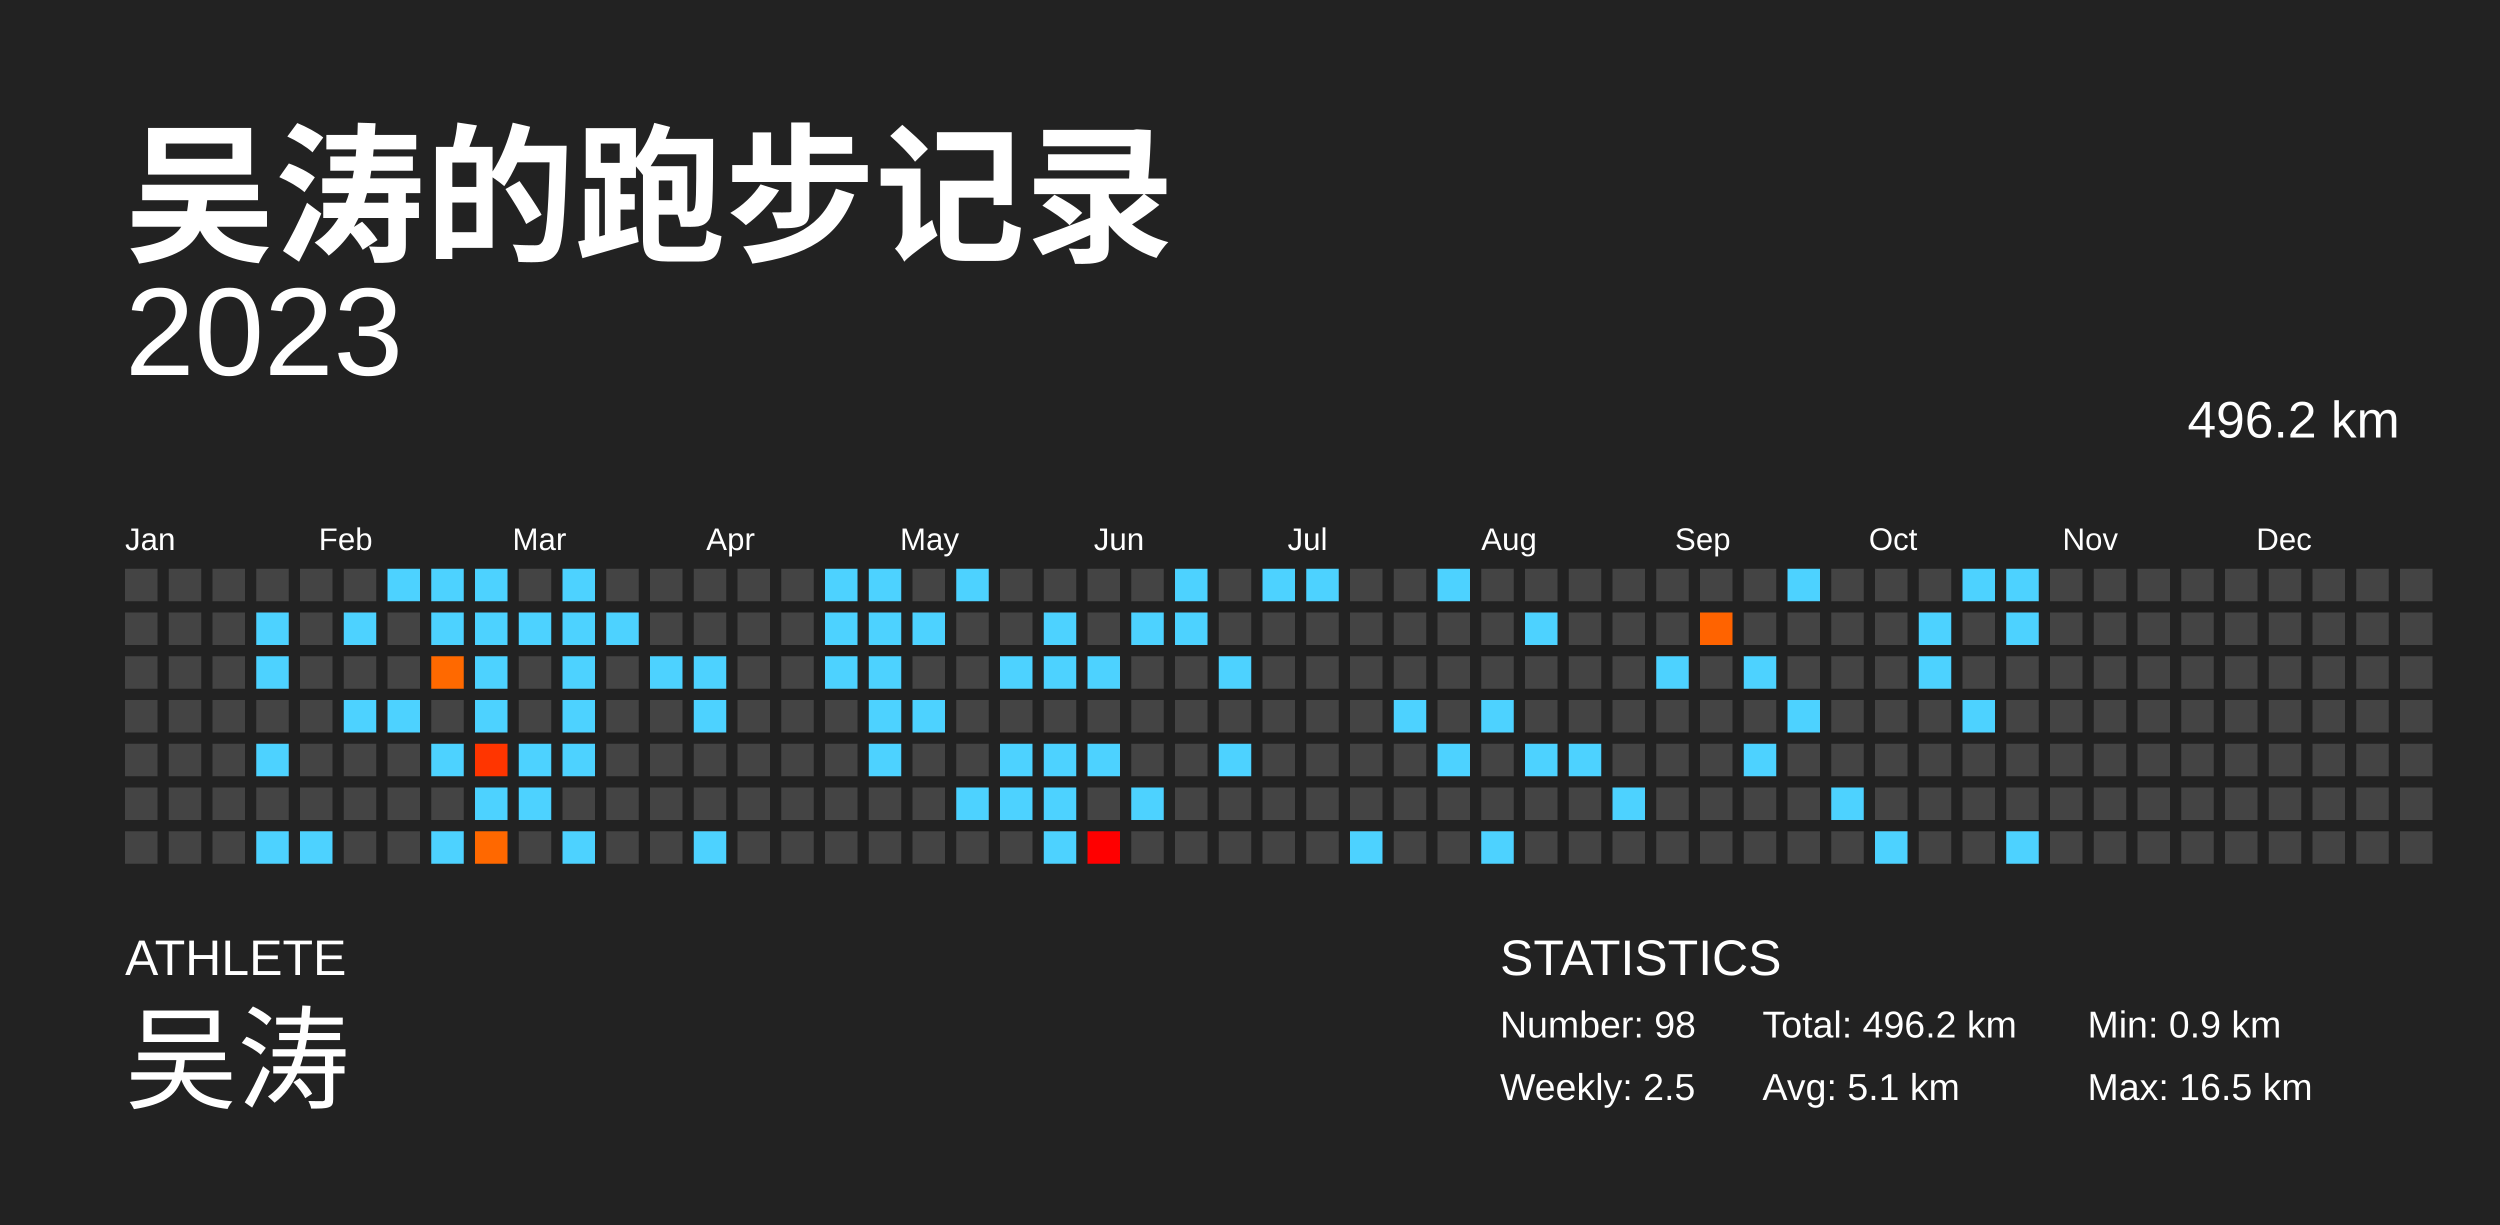
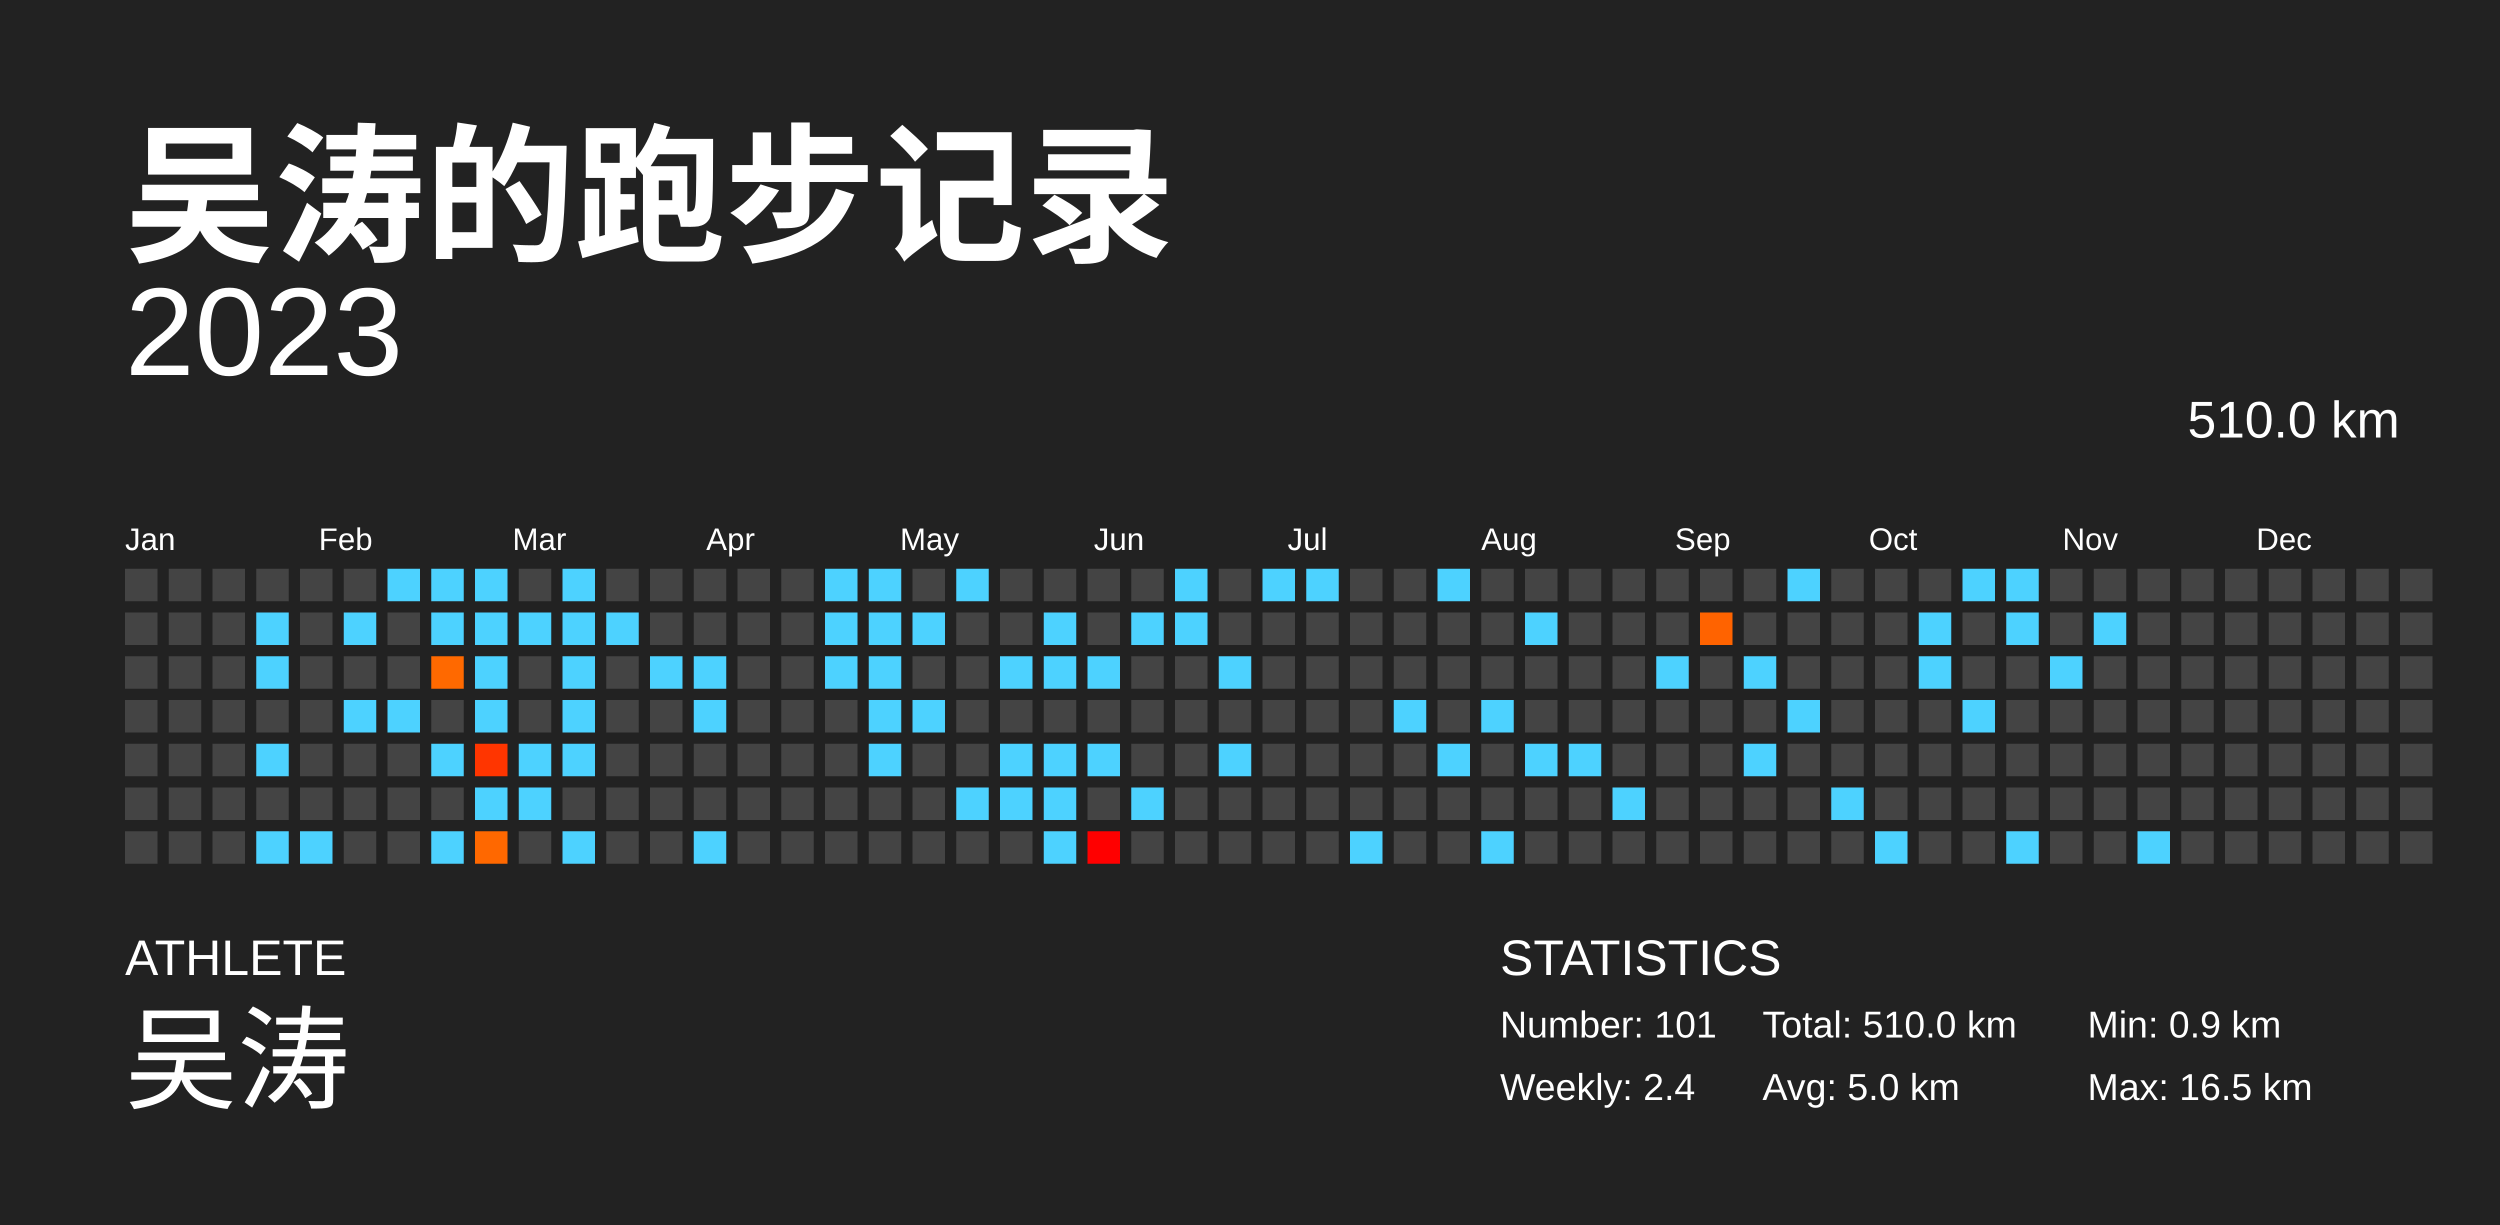
<svg xmlns="http://www.w3.org/2000/svg" baseProfile="full" height="98mm" version="1.1" viewBox="0,0,200,98" width="200mm">
  <defs />
  <rect fill="#222222" height="98" width="200" x="0" y="0" />
  <text fill="#FFFFFF" style="font-size:12px; font-family:Arial; font-weight:bold;" x="10" y="20">吴涛的跑步记录</text>
  <text fill="#FFFFFF" style="font-size:4px; font-family:Arial" x="10" y="78">ATHLETE</text>
  <text fill="#FFFFFF" style="font-size:9px; font-family:Arial" x="10" y="88">吴涛</text>
  <text fill="#FFFFFF" style="font-size:4px; font-family:Arial" x="120" y="78">STATISTICS</text>
-   <text fill="#FFFFFF" style="font-size:3px; font-family:Arial" x="120" y="83">Number: 98</text>
-   <text fill="#FFFFFF" style="font-size:3px; font-family:Arial" x="120" y="88">Weekly: 2.5</text>
-   <text fill="#FFFFFF" style="font-size:3px; font-family:Arial" x="141" y="83">Total: 496.2 km</text>
-   <text fill="#FFFFFF" style="font-size:3px; font-family:Arial" x="141" y="88">Avg: 5.1 km</text>
+   <text fill="#FFFFFF" style="font-size:3px; font-family:Arial" x="120" y="83">Number: 101</text>
+   <text fill="#FFFFFF" style="font-size:3px; font-family:Arial" x="120" y="88">Weekly: 2.4</text>
+   <text fill="#FFFFFF" style="font-size:3px; font-family:Arial" x="141" y="83">Total: 510.0 km</text>
+   <text fill="#FFFFFF" style="font-size:3px; font-family:Arial" x="141" y="88">Avg: 5.0 km</text>
  <text fill="#FFFFFF" style="font-size:3px; font-family:Arial" x="167" y="83">Min: 0.9 km</text>
  <text fill="#FFFFFF" style="font-size:3px; font-family:Arial" x="167" y="88">Max: 16.5 km</text>
  <text alignment-baseline="hanging" fill="#FFFFFF" style="font-size:10.0px; font-family:Arial;" x="10" y="30">2023</text>
-   <text alignment-baseline="hanging" fill="#FFFFFF" style="font-size:4.125px; font-family:Arial;" x="175" y="35">496.2 km</text>
+   <text alignment-baseline="hanging" fill="#FFFFFF" style="font-size:4.125px; font-family:Arial;" x="175" y="35">510.0 km</text>
  <text fill="#FFFFFF" style="font-size:2.5px; font-family:Arial" x="10.0" y="44">Jan</text>
  <text fill="#FFFFFF" style="font-size:2.5px; font-family:Arial" x="25.5" y="44">Feb</text>
  <text fill="#FFFFFF" style="font-size:2.5px; font-family:Arial" x="41.0" y="44">Mar</text>
  <text fill="#FFFFFF" style="font-size:2.5px; font-family:Arial" x="56.5" y="44">Apr</text>
  <text fill="#FFFFFF" style="font-size:2.5px; font-family:Arial" x="72.0" y="44">May</text>
  <text fill="#FFFFFF" style="font-size:2.5px; font-family:Arial" x="87.5" y="44">Jun</text>
  <text fill="#FFFFFF" style="font-size:2.5px; font-family:Arial" x="103.0" y="44">Jul</text>
  <text fill="#FFFFFF" style="font-size:2.5px; font-family:Arial" x="118.5" y="44">Aug</text>
  <text fill="#FFFFFF" style="font-size:2.5px; font-family:Arial" x="134.0" y="44">Sep</text>
  <text fill="#FFFFFF" style="font-size:2.5px; font-family:Arial" x="149.5" y="44">Oct</text>
  <text fill="#FFFFFF" style="font-size:2.5px; font-family:Arial" x="165.0" y="44">Nov</text>
  <text fill="#FFFFFF" style="font-size:2.5px; font-family:Arial" x="180.5" y="44">Dec</text>
  <rect fill="#444444" height="2.6" width="2.6" x="10.0" y="45.5" />
  <rect fill="#444444" height="2.6" width="2.6" x="10.0" y="49.0" />
  <rect fill="#444444" height="2.6" width="2.6" x="10.0" y="52.5" />
  <rect fill="#444444" height="2.6" width="2.6" x="10.0" y="56.0" />
  <rect fill="#444444" height="2.6" width="2.6" x="10.0" y="59.5" />
  <rect fill="#444444" height="2.6" width="2.6" x="10.0" y="63.0" />
  <rect fill="#444444" height="2.6" width="2.6" x="10.0" y="66.5" />
  <rect fill="#444444" height="2.6" width="2.6" x="13.5" y="45.5" />
  <rect fill="#444444" height="2.6" width="2.6" x="13.5" y="49.0" />
  <rect fill="#444444" height="2.6" width="2.6" x="13.5" y="52.5" />
  <rect fill="#444444" height="2.6" width="2.6" x="13.5" y="56.0" />
  <rect fill="#444444" height="2.6" width="2.6" x="13.5" y="59.5" />
  <rect fill="#444444" height="2.6" width="2.6" x="13.5" y="63.0" />
  <rect fill="#444444" height="2.6" width="2.6" x="13.5" y="66.5" />
  <rect fill="#444444" height="2.6" width="2.6" x="17.0" y="45.5" />
  <rect fill="#444444" height="2.6" width="2.6" x="17.0" y="49.0" />
  <rect fill="#444444" height="2.6" width="2.6" x="17.0" y="52.5" />
  <rect fill="#444444" height="2.6" width="2.6" x="17.0" y="56.0" />
  <rect fill="#444444" height="2.6" width="2.6" x="17.0" y="59.5" />
  <rect fill="#444444" height="2.6" width="2.6" x="17.0" y="63.0" />
  <rect fill="#444444" height="2.6" width="2.6" x="17.0" y="66.5" />
  <rect fill="#444444" height="2.6" width="2.6" x="20.5" y="45.5" />
  <rect fill="#4dd2ff" height="2.6" width="2.6" x="20.5" y="49.0" />
  <rect fill="#4dd2ff" height="2.6" width="2.6" x="20.5" y="52.5" />
  <rect fill="#444444" height="2.6" width="2.6" x="20.5" y="56.0" />
  <rect fill="#4dd2ff" height="2.6" width="2.6" x="20.5" y="59.5" />
  <rect fill="#444444" height="2.6" width="2.6" x="20.5" y="63.0" />
  <rect fill="#4dd2ff" height="2.6" width="2.6" x="20.5" y="66.5" />
  <rect fill="#444444" height="2.6" width="2.6" x="24.0" y="45.5" />
  <rect fill="#444444" height="2.6" width="2.6" x="24.0" y="49.0" />
  <rect fill="#444444" height="2.6" width="2.6" x="24.0" y="52.5" />
  <rect fill="#444444" height="2.6" width="2.6" x="24.0" y="56.0" />
  <rect fill="#444444" height="2.6" width="2.6" x="24.0" y="59.5" />
  <rect fill="#444444" height="2.6" width="2.6" x="24.0" y="63.0" />
  <rect fill="#4dd2ff" height="2.6" width="2.6" x="24.0" y="66.5" />
  <rect fill="#444444" height="2.6" width="2.6" x="27.5" y="45.5" />
  <rect fill="#4dd2ff" height="2.6" width="2.6" x="27.5" y="49.0" />
  <rect fill="#444444" height="2.6" width="2.6" x="27.5" y="52.5" />
  <rect fill="#4dd2ff" height="2.6" width="2.6" x="27.5" y="56.0" />
  <rect fill="#444444" height="2.6" width="2.6" x="27.5" y="59.5" />
  <rect fill="#444444" height="2.6" width="2.6" x="27.5" y="63.0" />
  <rect fill="#444444" height="2.6" width="2.6" x="27.5" y="66.5" />
  <rect fill="#4dd2ff" height="2.6" width="2.6" x="31.0" y="45.5" />
  <rect fill="#444444" height="2.6" width="2.6" x="31.0" y="49.0" />
  <rect fill="#444444" height="2.6" width="2.6" x="31.0" y="52.5" />
  <rect fill="#4dd2ff" height="2.6" width="2.6" x="31.0" y="56.0" />
  <rect fill="#444444" height="2.6" width="2.6" x="31.0" y="59.5" />
  <rect fill="#444444" height="2.6" width="2.6" x="31.0" y="63.0" />
  <rect fill="#444444" height="2.6" width="2.6" x="31.0" y="66.5" />
  <rect fill="#4dd2ff" height="2.6" width="2.6" x="34.5" y="45.5" />
  <rect fill="#4dd2ff" height="2.6" width="2.6" x="34.5" y="49.0" />
  <rect fill="#ff6900" height="2.6" width="2.6" x="34.5" y="52.5" />
  <rect fill="#444444" height="2.6" width="2.6" x="34.5" y="56.0" />
  <rect fill="#4dd2ff" height="2.6" width="2.6" x="34.5" y="59.5" />
  <rect fill="#444444" height="2.6" width="2.6" x="34.5" y="63.0" />
  <rect fill="#4dd2ff" height="2.6" width="2.6" x="34.5" y="66.5" />
  <rect fill="#4dd2ff" height="2.6" width="2.6" x="38.0" y="45.5" />
  <rect fill="#4dd2ff" height="2.6" width="2.6" x="38.0" y="49.0" />
  <rect fill="#4dd2ff" height="2.6" width="2.6" x="38.0" y="52.5" />
  <rect fill="#4dd2ff" height="2.6" width="2.6" x="38.0" y="56.0" />
  <rect fill="#ff3500" height="2.6" width="2.6" x="38.0" y="59.5" />
  <rect fill="#4dd2ff" height="2.6" width="2.6" x="38.0" y="63.0" />
  <rect fill="#ff6800" height="2.6" width="2.6" x="38.0" y="66.5" />
  <rect fill="#444444" height="2.6" width="2.6" x="41.5" y="45.5" />
  <rect fill="#4dd2ff" height="2.6" width="2.6" x="41.5" y="49.0" />
  <rect fill="#444444" height="2.6" width="2.6" x="41.5" y="52.5" />
  <rect fill="#444444" height="2.6" width="2.6" x="41.5" y="56.0" />
  <rect fill="#4dd2ff" height="2.6" width="2.6" x="41.5" y="59.5" />
  <rect fill="#4dd2ff" height="2.6" width="2.6" x="41.5" y="63.0" />
  <rect fill="#444444" height="2.6" width="2.6" x="41.5" y="66.5" />
  <rect fill="#4dd2ff" height="2.6" width="2.6" x="45.0" y="45.5" />
  <rect fill="#4dd2ff" height="2.6" width="2.6" x="45.0" y="49.0" />
  <rect fill="#4dd2ff" height="2.6" width="2.6" x="45.0" y="52.5" />
  <rect fill="#4dd2ff" height="2.6" width="2.6" x="45.0" y="56.0" />
  <rect fill="#4dd2ff" height="2.6" width="2.6" x="45.0" y="59.5" />
  <rect fill="#444444" height="2.6" width="2.6" x="45.0" y="63.0" />
  <rect fill="#4dd2ff" height="2.6" width="2.6" x="45.0" y="66.5" />
  <rect fill="#444444" height="2.6" width="2.6" x="48.5" y="45.5" />
  <rect fill="#4dd2ff" height="2.6" width="2.6" x="48.5" y="49.0" />
  <rect fill="#444444" height="2.6" width="2.6" x="48.5" y="52.5" />
  <rect fill="#444444" height="2.6" width="2.6" x="48.5" y="56.0" />
  <rect fill="#444444" height="2.6" width="2.6" x="48.5" y="59.5" />
  <rect fill="#444444" height="2.6" width="2.6" x="48.5" y="63.0" />
  <rect fill="#444444" height="2.6" width="2.6" x="48.5" y="66.5" />
  <rect fill="#444444" height="2.6" width="2.6" x="52.0" y="45.5" />
  <rect fill="#444444" height="2.6" width="2.6" x="52.0" y="49.0" />
  <rect fill="#4dd2ff" height="2.6" width="2.6" x="52.0" y="52.5" />
  <rect fill="#444444" height="2.6" width="2.6" x="52.0" y="56.0" />
  <rect fill="#444444" height="2.6" width="2.6" x="52.0" y="59.5" />
  <rect fill="#444444" height="2.6" width="2.6" x="52.0" y="63.0" />
  <rect fill="#444444" height="2.6" width="2.6" x="52.0" y="66.5" />
  <rect fill="#444444" height="2.6" width="2.6" x="55.5" y="45.5" />
  <rect fill="#444444" height="2.6" width="2.6" x="55.5" y="49.0" />
  <rect fill="#4dd2ff" height="2.6" width="2.6" x="55.5" y="52.5" />
  <rect fill="#4dd2ff" height="2.6" width="2.6" x="55.5" y="56.0" />
  <rect fill="#444444" height="2.6" width="2.6" x="55.5" y="59.5" />
  <rect fill="#444444" height="2.6" width="2.6" x="55.5" y="63.0" />
  <rect fill="#4dd2ff" height="2.6" width="2.6" x="55.5" y="66.5" />
  <rect fill="#444444" height="2.6" width="2.6" x="59.0" y="45.5" />
  <rect fill="#444444" height="2.6" width="2.6" x="59.0" y="49.0" />
  <rect fill="#444444" height="2.6" width="2.6" x="59.0" y="52.5" />
  <rect fill="#444444" height="2.6" width="2.6" x="59.0" y="56.0" />
  <rect fill="#444444" height="2.6" width="2.6" x="59.0" y="59.5" />
  <rect fill="#444444" height="2.6" width="2.6" x="59.0" y="63.0" />
  <rect fill="#444444" height="2.6" width="2.6" x="59.0" y="66.5" />
  <rect fill="#444444" height="2.6" width="2.6" x="62.5" y="45.5" />
  <rect fill="#444444" height="2.6" width="2.6" x="62.5" y="49.0" />
  <rect fill="#444444" height="2.6" width="2.6" x="62.5" y="52.5" />
  <rect fill="#444444" height="2.6" width="2.6" x="62.5" y="56.0" />
  <rect fill="#444444" height="2.6" width="2.6" x="62.5" y="59.5" />
  <rect fill="#444444" height="2.6" width="2.6" x="62.5" y="63.0" />
  <rect fill="#444444" height="2.6" width="2.6" x="62.5" y="66.5" />
  <rect fill="#4dd2ff" height="2.6" width="2.6" x="66.0" y="45.5" />
  <rect fill="#4dd2ff" height="2.6" width="2.6" x="66.0" y="49.0" />
  <rect fill="#4dd2ff" height="2.6" width="2.6" x="66.0" y="52.5" />
  <rect fill="#444444" height="2.6" width="2.6" x="66.0" y="56.0" />
  <rect fill="#444444" height="2.6" width="2.6" x="66.0" y="59.5" />
  <rect fill="#444444" height="2.6" width="2.6" x="66.0" y="63.0" />
  <rect fill="#444444" height="2.6" width="2.6" x="66.0" y="66.5" />
  <rect fill="#4dd2ff" height="2.6" width="2.6" x="69.5" y="45.5" />
  <rect fill="#4dd2ff" height="2.6" width="2.6" x="69.5" y="49.0" />
  <rect fill="#4dd2ff" height="2.6" width="2.6" x="69.5" y="52.5" />
  <rect fill="#4dd2ff" height="2.6" width="2.6" x="69.5" y="56.0" />
  <rect fill="#4dd2ff" height="2.6" width="2.6" x="69.5" y="59.5" />
  <rect fill="#444444" height="2.6" width="2.6" x="69.5" y="63.0" />
  <rect fill="#444444" height="2.6" width="2.6" x="69.5" y="66.5" />
  <rect fill="#444444" height="2.6" width="2.6" x="73.0" y="45.5" />
  <rect fill="#4dd2ff" height="2.6" width="2.6" x="73.0" y="49.0" />
  <rect fill="#444444" height="2.6" width="2.6" x="73.0" y="52.5" />
  <rect fill="#4dd2ff" height="2.6" width="2.6" x="73.0" y="56.0" />
  <rect fill="#444444" height="2.6" width="2.6" x="73.0" y="59.5" />
  <rect fill="#444444" height="2.6" width="2.6" x="73.0" y="63.0" />
  <rect fill="#444444" height="2.6" width="2.6" x="73.0" y="66.5" />
  <rect fill="#4dd2ff" height="2.6" width="2.6" x="76.5" y="45.5" />
  <rect fill="#444444" height="2.6" width="2.6" x="76.5" y="49.0" />
  <rect fill="#444444" height="2.6" width="2.6" x="76.5" y="52.5" />
  <rect fill="#444444" height="2.6" width="2.6" x="76.5" y="56.0" />
  <rect fill="#444444" height="2.6" width="2.6" x="76.5" y="59.5" />
  <rect fill="#4dd2ff" height="2.6" width="2.6" x="76.5" y="63.0" />
  <rect fill="#444444" height="2.6" width="2.6" x="76.5" y="66.5" />
  <rect fill="#444444" height="2.6" width="2.6" x="80.0" y="45.5" />
  <rect fill="#444444" height="2.6" width="2.6" x="80.0" y="49.0" />
  <rect fill="#4dd2ff" height="2.6" width="2.6" x="80.0" y="52.5" />
  <rect fill="#444444" height="2.6" width="2.6" x="80.0" y="56.0" />
  <rect fill="#4dd2ff" height="2.6" width="2.6" x="80.0" y="59.5" />
  <rect fill="#4dd2ff" height="2.6" width="2.6" x="80.0" y="63.0" />
  <rect fill="#444444" height="2.6" width="2.6" x="80.0" y="66.5" />
  <rect fill="#444444" height="2.6" width="2.6" x="83.5" y="45.5" />
  <rect fill="#4dd2ff" height="2.6" width="2.6" x="83.5" y="49.0" />
  <rect fill="#4dd2ff" height="2.6" width="2.6" x="83.5" y="52.5" />
  <rect fill="#444444" height="2.6" width="2.6" x="83.5" y="56.0" />
  <rect fill="#4dd2ff" height="2.6" width="2.6" x="83.5" y="59.5" />
  <rect fill="#4dd2ff" height="2.6" width="2.6" x="83.5" y="63.0" />
  <rect fill="#4dd2ff" height="2.6" width="2.6" x="83.5" y="66.5" />
  <rect fill="#444444" height="2.6" width="2.6" x="87.0" y="45.5" />
  <rect fill="#444444" height="2.6" width="2.6" x="87.0" y="49.0" />
  <rect fill="#4dd2ff" height="2.6" width="2.6" x="87.0" y="52.5" />
  <rect fill="#444444" height="2.6" width="2.6" x="87.0" y="56.0" />
  <rect fill="#4dd2ff" height="2.6" width="2.6" x="87.0" y="59.5" />
  <rect fill="#444444" height="2.6" width="2.6" x="87.0" y="63.0" />
  <rect fill="#ff0000" height="2.6" width="2.6" x="87.0" y="66.5" />
  <rect fill="#444444" height="2.6" width="2.6" x="90.5" y="45.5" />
  <rect fill="#4dd2ff" height="2.6" width="2.6" x="90.5" y="49.0" />
  <rect fill="#444444" height="2.6" width="2.6" x="90.5" y="52.5" />
  <rect fill="#444444" height="2.6" width="2.6" x="90.5" y="56.0" />
  <rect fill="#444444" height="2.6" width="2.6" x="90.5" y="59.5" />
  <rect fill="#4dd2ff" height="2.6" width="2.6" x="90.5" y="63.0" />
  <rect fill="#444444" height="2.6" width="2.6" x="90.5" y="66.5" />
  <rect fill="#4dd2ff" height="2.6" width="2.6" x="94.0" y="45.5" />
  <rect fill="#4dd2ff" height="2.6" width="2.6" x="94.0" y="49.0" />
  <rect fill="#444444" height="2.6" width="2.6" x="94.0" y="52.5" />
  <rect fill="#444444" height="2.6" width="2.6" x="94.0" y="56.0" />
  <rect fill="#444444" height="2.6" width="2.6" x="94.0" y="59.5" />
  <rect fill="#444444" height="2.6" width="2.6" x="94.0" y="63.0" />
  <rect fill="#444444" height="2.6" width="2.6" x="94.0" y="66.5" />
  <rect fill="#444444" height="2.6" width="2.6" x="97.5" y="45.5" />
  <rect fill="#444444" height="2.6" width="2.6" x="97.5" y="49.0" />
  <rect fill="#4dd2ff" height="2.6" width="2.6" x="97.5" y="52.5" />
  <rect fill="#444444" height="2.6" width="2.6" x="97.5" y="56.0" />
  <rect fill="#4dd2ff" height="2.6" width="2.6" x="97.5" y="59.5" />
  <rect fill="#444444" height="2.6" width="2.6" x="97.5" y="63.0" />
  <rect fill="#444444" height="2.6" width="2.6" x="97.5" y="66.5" />
  <rect fill="#4dd2ff" height="2.6" width="2.6" x="101.0" y="45.5" />
  <rect fill="#444444" height="2.6" width="2.6" x="101.0" y="49.0" />
  <rect fill="#444444" height="2.6" width="2.6" x="101.0" y="52.5" />
  <rect fill="#444444" height="2.6" width="2.6" x="101.0" y="56.0" />
  <rect fill="#444444" height="2.6" width="2.6" x="101.0" y="59.5" />
  <rect fill="#444444" height="2.6" width="2.6" x="101.0" y="63.0" />
  <rect fill="#444444" height="2.6" width="2.6" x="101.0" y="66.5" />
  <rect fill="#4dd2ff" height="2.6" width="2.6" x="104.5" y="45.5" />
  <rect fill="#444444" height="2.6" width="2.6" x="104.5" y="49.0" />
  <rect fill="#444444" height="2.6" width="2.6" x="104.5" y="52.5" />
  <rect fill="#444444" height="2.6" width="2.6" x="104.5" y="56.0" />
  <rect fill="#444444" height="2.6" width="2.6" x="104.5" y="59.5" />
  <rect fill="#444444" height="2.6" width="2.6" x="104.5" y="63.0" />
  <rect fill="#444444" height="2.6" width="2.6" x="104.5" y="66.5" />
  <rect fill="#444444" height="2.6" width="2.6" x="108.0" y="45.5" />
  <rect fill="#444444" height="2.6" width="2.6" x="108.0" y="49.0" />
  <rect fill="#444444" height="2.6" width="2.6" x="108.0" y="52.5" />
  <rect fill="#444444" height="2.6" width="2.6" x="108.0" y="56.0" />
  <rect fill="#444444" height="2.6" width="2.6" x="108.0" y="59.5" />
  <rect fill="#444444" height="2.6" width="2.6" x="108.0" y="63.0" />
  <rect fill="#4dd2ff" height="2.6" width="2.6" x="108.0" y="66.5" />
  <rect fill="#444444" height="2.6" width="2.6" x="111.5" y="45.5" />
  <rect fill="#444444" height="2.6" width="2.6" x="111.5" y="49.0" />
  <rect fill="#444444" height="2.6" width="2.6" x="111.5" y="52.5" />
  <rect fill="#4dd2ff" height="2.6" width="2.6" x="111.5" y="56.0" />
  <rect fill="#444444" height="2.6" width="2.6" x="111.5" y="59.5" />
  <rect fill="#444444" height="2.6" width="2.6" x="111.5" y="63.0" />
  <rect fill="#444444" height="2.6" width="2.6" x="111.5" y="66.5" />
  <rect fill="#4dd2ff" height="2.6" width="2.6" x="115.0" y="45.5" />
  <rect fill="#444444" height="2.6" width="2.6" x="115.0" y="49.0" />
  <rect fill="#444444" height="2.6" width="2.6" x="115.0" y="52.5" />
  <rect fill="#444444" height="2.6" width="2.6" x="115.0" y="56.0" />
  <rect fill="#4dd2ff" height="2.6" width="2.6" x="115.0" y="59.5" />
  <rect fill="#444444" height="2.6" width="2.6" x="115.0" y="63.0" />
  <rect fill="#444444" height="2.6" width="2.6" x="115.0" y="66.5" />
  <rect fill="#444444" height="2.6" width="2.6" x="118.5" y="45.5" />
  <rect fill="#444444" height="2.6" width="2.6" x="118.5" y="49.0" />
  <rect fill="#444444" height="2.6" width="2.6" x="118.5" y="52.5" />
  <rect fill="#4dd2ff" height="2.6" width="2.6" x="118.5" y="56.0" />
  <rect fill="#444444" height="2.6" width="2.6" x="118.5" y="59.5" />
  <rect fill="#444444" height="2.6" width="2.6" x="118.5" y="63.0" />
  <rect fill="#4dd2ff" height="2.6" width="2.6" x="118.5" y="66.5" />
  <rect fill="#444444" height="2.6" width="2.6" x="122.0" y="45.5" />
  <rect fill="#4dd2ff" height="2.6" width="2.6" x="122.0" y="49.0" />
  <rect fill="#444444" height="2.6" width="2.6" x="122.0" y="52.5" />
  <rect fill="#444444" height="2.6" width="2.6" x="122.0" y="56.0" />
  <rect fill="#4dd2ff" height="2.6" width="2.6" x="122.0" y="59.5" />
  <rect fill="#444444" height="2.6" width="2.6" x="122.0" y="63.0" />
  <rect fill="#444444" height="2.6" width="2.6" x="122.0" y="66.5" />
  <rect fill="#444444" height="2.6" width="2.6" x="125.5" y="45.5" />
  <rect fill="#444444" height="2.6" width="2.6" x="125.5" y="49.0" />
  <rect fill="#444444" height="2.6" width="2.6" x="125.5" y="52.5" />
  <rect fill="#444444" height="2.6" width="2.6" x="125.5" y="56.0" />
  <rect fill="#4dd2ff" height="2.6" width="2.6" x="125.5" y="59.5" />
  <rect fill="#444444" height="2.6" width="2.6" x="125.5" y="63.0" />
  <rect fill="#444444" height="2.6" width="2.6" x="125.5" y="66.5" />
  <rect fill="#444444" height="2.6" width="2.6" x="129.0" y="45.5" />
  <rect fill="#444444" height="2.6" width="2.6" x="129.0" y="49.0" />
  <rect fill="#444444" height="2.6" width="2.6" x="129.0" y="52.5" />
  <rect fill="#444444" height="2.6" width="2.6" x="129.0" y="56.0" />
  <rect fill="#444444" height="2.6" width="2.6" x="129.0" y="59.5" />
  <rect fill="#4dd2ff" height="2.6" width="2.6" x="129.0" y="63.0" />
  <rect fill="#444444" height="2.6" width="2.6" x="129.0" y="66.5" />
  <rect fill="#444444" height="2.6" width="2.6" x="132.5" y="45.5" />
  <rect fill="#444444" height="2.6" width="2.6" x="132.5" y="49.0" />
  <rect fill="#4dd2ff" height="2.6" width="2.6" x="132.5" y="52.5" />
  <rect fill="#444444" height="2.6" width="2.6" x="132.5" y="56.0" />
  <rect fill="#444444" height="2.6" width="2.6" x="132.5" y="59.5" />
  <rect fill="#444444" height="2.6" width="2.6" x="132.5" y="63.0" />
  <rect fill="#444444" height="2.6" width="2.6" x="132.5" y="66.5" />
  <rect fill="#444444" height="2.6" width="2.6" x="136.0" y="45.5" />
  <rect fill="#ff6300" height="2.6" width="2.6" x="136.0" y="49.0" />
  <rect fill="#444444" height="2.6" width="2.6" x="136.0" y="52.5" />
  <rect fill="#444444" height="2.6" width="2.6" x="136.0" y="56.0" />
  <rect fill="#444444" height="2.6" width="2.6" x="136.0" y="59.5" />
  <rect fill="#444444" height="2.6" width="2.6" x="136.0" y="63.0" />
  <rect fill="#444444" height="2.6" width="2.6" x="136.0" y="66.5" />
  <rect fill="#444444" height="2.6" width="2.6" x="139.5" y="45.5" />
  <rect fill="#444444" height="2.6" width="2.6" x="139.5" y="49.0" />
  <rect fill="#4dd2ff" height="2.6" width="2.6" x="139.5" y="52.5" />
  <rect fill="#444444" height="2.6" width="2.6" x="139.5" y="56.0" />
  <rect fill="#4dd2ff" height="2.6" width="2.6" x="139.5" y="59.5" />
  <rect fill="#444444" height="2.6" width="2.6" x="139.5" y="63.0" />
  <rect fill="#444444" height="2.6" width="2.6" x="139.5" y="66.5" />
  <rect fill="#4dd2ff" height="2.6" width="2.6" x="143.0" y="45.5" />
  <rect fill="#444444" height="2.6" width="2.6" x="143.0" y="49.0" />
  <rect fill="#444444" height="2.6" width="2.6" x="143.0" y="52.5" />
  <rect fill="#4dd2ff" height="2.6" width="2.6" x="143.0" y="56.0" />
  <rect fill="#444444" height="2.6" width="2.6" x="143.0" y="59.5" />
  <rect fill="#444444" height="2.6" width="2.6" x="143.0" y="63.0" />
  <rect fill="#444444" height="2.6" width="2.6" x="143.0" y="66.5" />
  <rect fill="#444444" height="2.6" width="2.6" x="146.5" y="45.5" />
  <rect fill="#444444" height="2.6" width="2.6" x="146.5" y="49.0" />
  <rect fill="#444444" height="2.6" width="2.6" x="146.5" y="52.5" />
  <rect fill="#444444" height="2.6" width="2.6" x="146.5" y="56.0" />
  <rect fill="#444444" height="2.6" width="2.6" x="146.5" y="59.5" />
  <rect fill="#4dd2ff" height="2.6" width="2.6" x="146.5" y="63.0" />
  <rect fill="#444444" height="2.6" width="2.6" x="146.5" y="66.5" />
  <rect fill="#444444" height="2.6" width="2.6" x="150.0" y="45.5" />
  <rect fill="#444444" height="2.6" width="2.6" x="150.0" y="49.0" />
  <rect fill="#444444" height="2.6" width="2.6" x="150.0" y="52.5" />
  <rect fill="#444444" height="2.6" width="2.6" x="150.0" y="56.0" />
  <rect fill="#444444" height="2.6" width="2.6" x="150.0" y="59.5" />
  <rect fill="#444444" height="2.6" width="2.6" x="150.0" y="63.0" />
  <rect fill="#4dd2ff" height="2.6" width="2.6" x="150.0" y="66.5" />
  <rect fill="#444444" height="2.6" width="2.6" x="153.5" y="45.5" />
  <rect fill="#4dd2ff" height="2.6" width="2.6" x="153.5" y="49.0" />
  <rect fill="#4dd2ff" height="2.6" width="2.6" x="153.5" y="52.5" />
  <rect fill="#444444" height="2.6" width="2.6" x="153.5" y="56.0" />
  <rect fill="#444444" height="2.6" width="2.6" x="153.5" y="59.5" />
  <rect fill="#444444" height="2.6" width="2.6" x="153.5" y="63.0" />
  <rect fill="#444444" height="2.6" width="2.6" x="153.5" y="66.5" />
  <rect fill="#4dd2ff" height="2.6" width="2.6" x="157.0" y="45.5" />
  <rect fill="#444444" height="2.6" width="2.6" x="157.0" y="49.0" />
  <rect fill="#444444" height="2.6" width="2.6" x="157.0" y="52.5" />
  <rect fill="#4dd2ff" height="2.6" width="2.6" x="157.0" y="56.0" />
  <rect fill="#444444" height="2.6" width="2.6" x="157.0" y="59.5" />
  <rect fill="#444444" height="2.6" width="2.6" x="157.0" y="63.0" />
  <rect fill="#444444" height="2.6" width="2.6" x="157.0" y="66.5" />
  <rect fill="#4dd2ff" height="2.6" width="2.6" x="160.5" y="45.5" />
  <rect fill="#4dd2ff" height="2.6" width="2.6" x="160.5" y="49.0" />
  <rect fill="#444444" height="2.6" width="2.6" x="160.5" y="52.5" />
  <rect fill="#444444" height="2.6" width="2.6" x="160.5" y="56.0" />
  <rect fill="#444444" height="2.6" width="2.6" x="160.5" y="59.5" />
  <rect fill="#444444" height="2.6" width="2.6" x="160.5" y="63.0" />
  <rect fill="#4dd2ff" height="2.6" width="2.6" x="160.5" y="66.5" />
  <rect fill="#444444" height="2.6" width="2.6" x="164.0" y="45.5" />
  <rect fill="#444444" height="2.6" width="2.6" x="164.0" y="49.0" />
-   <rect fill="#444444" height="2.6" width="2.6" x="164.0" y="52.5" />
+   <rect fill="#4dd2ff" height="2.6" width="2.6" x="164.0" y="52.5" />
  <rect fill="#444444" height="2.6" width="2.6" x="164.0" y="56.0" />
  <rect fill="#444444" height="2.6" width="2.6" x="164.0" y="59.5" />
  <rect fill="#444444" height="2.6" width="2.6" x="164.0" y="63.0" />
  <rect fill="#444444" height="2.6" width="2.6" x="164.0" y="66.5" />
  <rect fill="#444444" height="2.6" width="2.6" x="167.5" y="45.5" />
-   <rect fill="#444444" height="2.6" width="2.6" x="167.5" y="49.0" />
+   <rect fill="#4dd2ff" height="2.6" width="2.6" x="167.5" y="49.0" />
  <rect fill="#444444" height="2.6" width="2.6" x="167.5" y="52.5" />
  <rect fill="#444444" height="2.6" width="2.6" x="167.5" y="56.0" />
  <rect fill="#444444" height="2.6" width="2.6" x="167.5" y="59.5" />
  <rect fill="#444444" height="2.6" width="2.6" x="167.5" y="63.0" />
  <rect fill="#444444" height="2.6" width="2.6" x="167.5" y="66.5" />
  <rect fill="#444444" height="2.6" width="2.6" x="171.0" y="45.5" />
  <rect fill="#444444" height="2.6" width="2.6" x="171.0" y="49.0" />
  <rect fill="#444444" height="2.6" width="2.6" x="171.0" y="52.5" />
  <rect fill="#444444" height="2.6" width="2.6" x="171.0" y="56.0" />
  <rect fill="#444444" height="2.6" width="2.6" x="171.0" y="59.5" />
  <rect fill="#444444" height="2.6" width="2.6" x="171.0" y="63.0" />
-   <rect fill="#444444" height="2.6" width="2.6" x="171.0" y="66.5" />
+   <rect fill="#4dd2ff" height="2.6" width="2.6" x="171.0" y="66.5" />
  <rect fill="#444444" height="2.6" width="2.6" x="174.5" y="45.5" />
  <rect fill="#444444" height="2.6" width="2.6" x="174.5" y="49.0" />
  <rect fill="#444444" height="2.6" width="2.6" x="174.5" y="52.5" />
  <rect fill="#444444" height="2.6" width="2.6" x="174.5" y="56.0" />
  <rect fill="#444444" height="2.6" width="2.6" x="174.5" y="59.5" />
  <rect fill="#444444" height="2.6" width="2.6" x="174.5" y="63.0" />
  <rect fill="#444444" height="2.6" width="2.6" x="174.5" y="66.5" />
  <rect fill="#444444" height="2.6" width="2.6" x="178.0" y="45.5" />
  <rect fill="#444444" height="2.6" width="2.6" x="178.0" y="49.0" />
  <rect fill="#444444" height="2.6" width="2.6" x="178.0" y="52.5" />
  <rect fill="#444444" height="2.6" width="2.6" x="178.0" y="56.0" />
  <rect fill="#444444" height="2.6" width="2.6" x="178.0" y="59.5" />
  <rect fill="#444444" height="2.6" width="2.6" x="178.0" y="63.0" />
  <rect fill="#444444" height="2.6" width="2.6" x="178.0" y="66.5" />
  <rect fill="#444444" height="2.6" width="2.6" x="181.5" y="45.5" />
  <rect fill="#444444" height="2.6" width="2.6" x="181.5" y="49.0" />
  <rect fill="#444444" height="2.6" width="2.6" x="181.5" y="52.5" />
  <rect fill="#444444" height="2.6" width="2.6" x="181.5" y="56.0" />
  <rect fill="#444444" height="2.6" width="2.6" x="181.5" y="59.5" />
  <rect fill="#444444" height="2.6" width="2.6" x="181.5" y="63.0" />
  <rect fill="#444444" height="2.6" width="2.6" x="181.5" y="66.5" />
  <rect fill="#444444" height="2.6" width="2.6" x="185.0" y="45.5" />
  <rect fill="#444444" height="2.6" width="2.6" x="185.0" y="49.0" />
  <rect fill="#444444" height="2.6" width="2.6" x="185.0" y="52.5" />
  <rect fill="#444444" height="2.6" width="2.6" x="185.0" y="56.0" />
  <rect fill="#444444" height="2.6" width="2.6" x="185.0" y="59.5" />
  <rect fill="#444444" height="2.6" width="2.6" x="185.0" y="63.0" />
  <rect fill="#444444" height="2.6" width="2.6" x="185.0" y="66.5" />
  <rect fill="#444444" height="2.6" width="2.6" x="188.5" y="45.5" />
  <rect fill="#444444" height="2.6" width="2.6" x="188.5" y="49.0" />
  <rect fill="#444444" height="2.6" width="2.6" x="188.5" y="52.5" />
  <rect fill="#444444" height="2.6" width="2.6" x="188.5" y="56.0" />
  <rect fill="#444444" height="2.6" width="2.6" x="188.5" y="59.5" />
  <rect fill="#444444" height="2.6" width="2.6" x="188.5" y="63.0" />
  <rect fill="#444444" height="2.6" width="2.6" x="188.5" y="66.5" />
  <rect fill="#444444" height="2.6" width="2.6" x="192.0" y="45.5" />
  <rect fill="#444444" height="2.6" width="2.6" x="192.0" y="49.0" />
  <rect fill="#444444" height="2.6" width="2.6" x="192.0" y="52.5" />
  <rect fill="#444444" height="2.6" width="2.6" x="192.0" y="56.0" />
  <rect fill="#444444" height="2.6" width="2.6" x="192.0" y="59.5" />
  <rect fill="#444444" height="2.6" width="2.6" x="192.0" y="63.0" />
  <rect fill="#444444" height="2.6" width="2.6" x="192.0" y="66.5" />
</svg>
